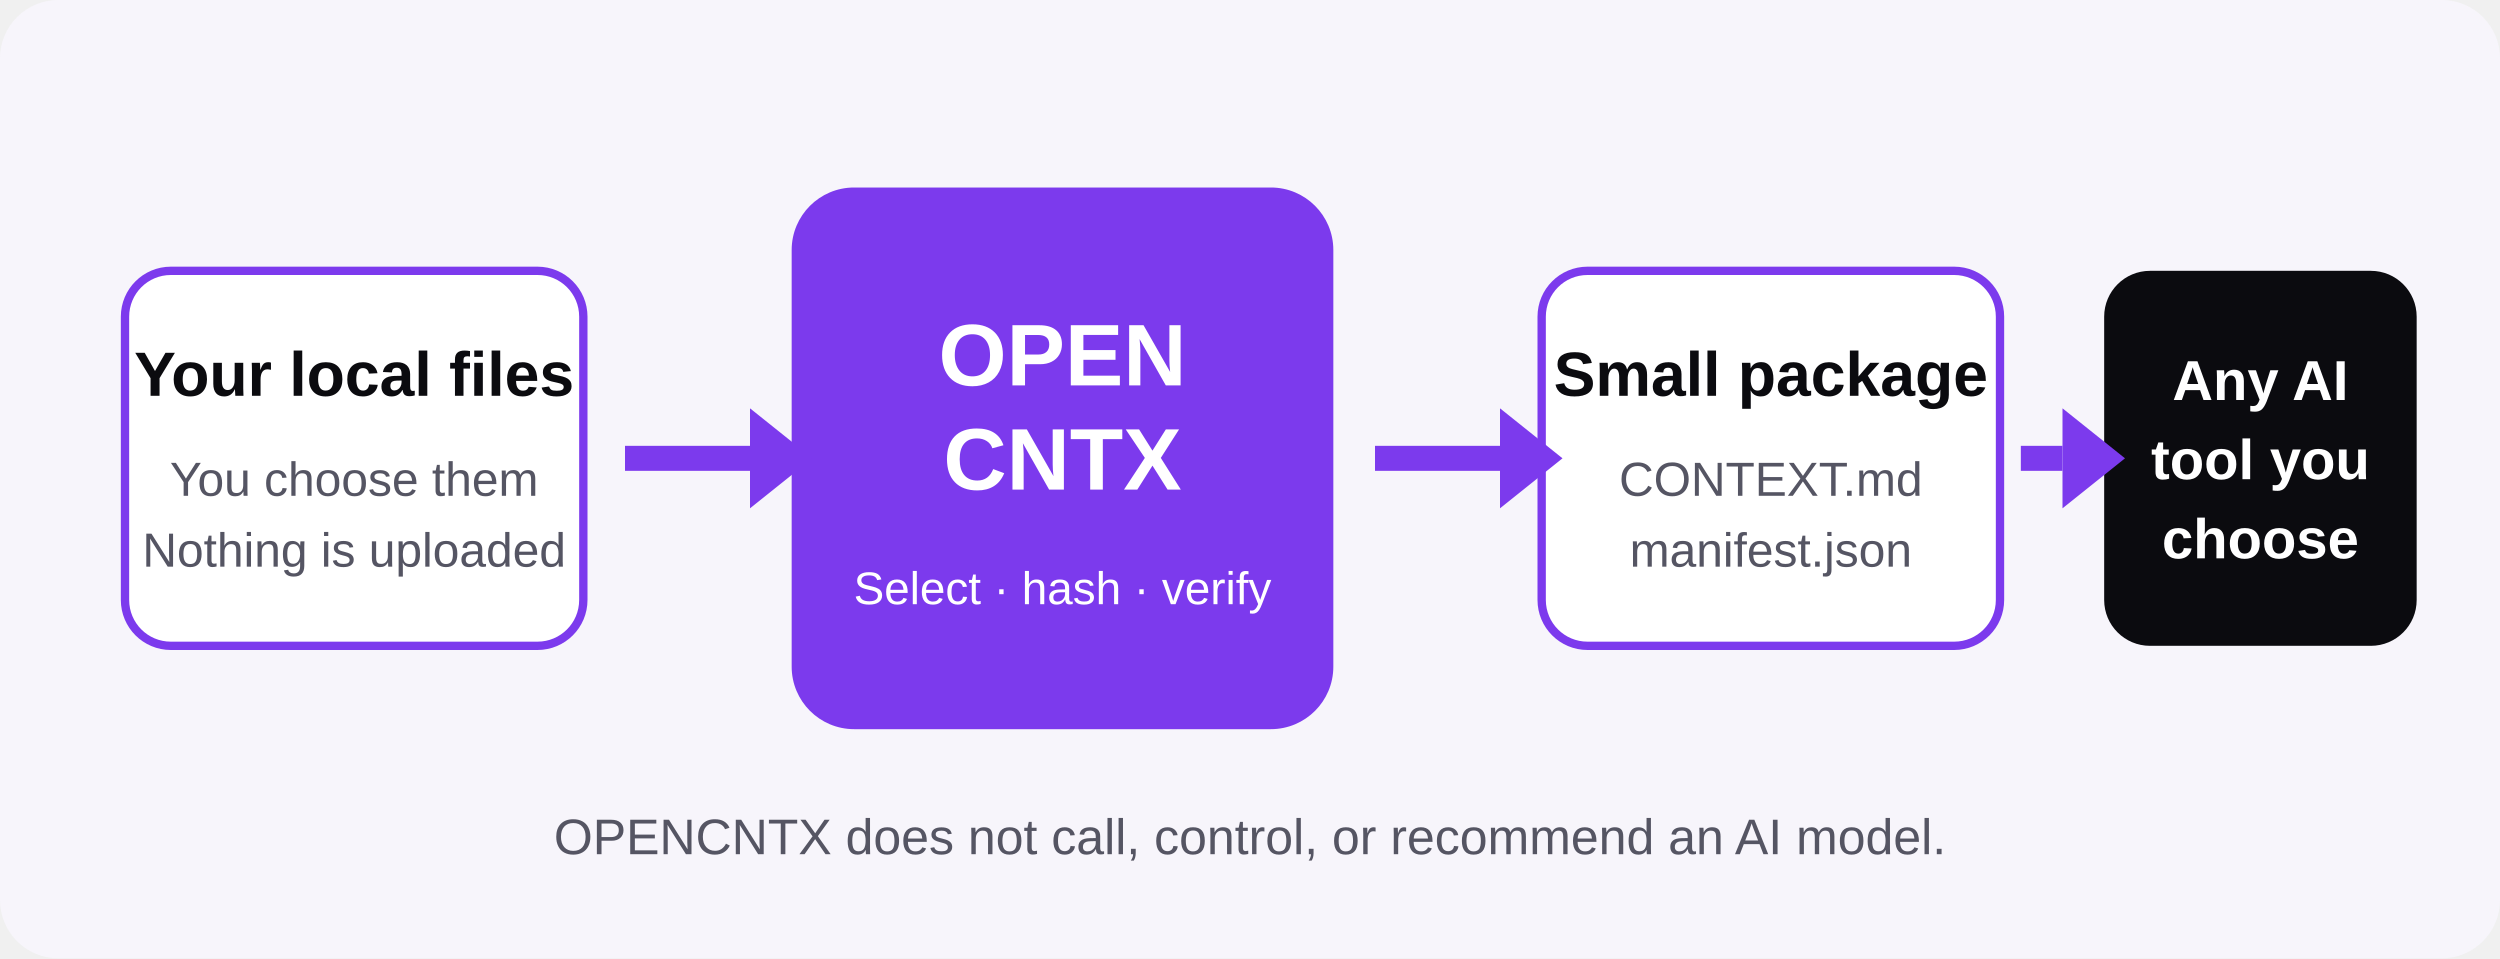
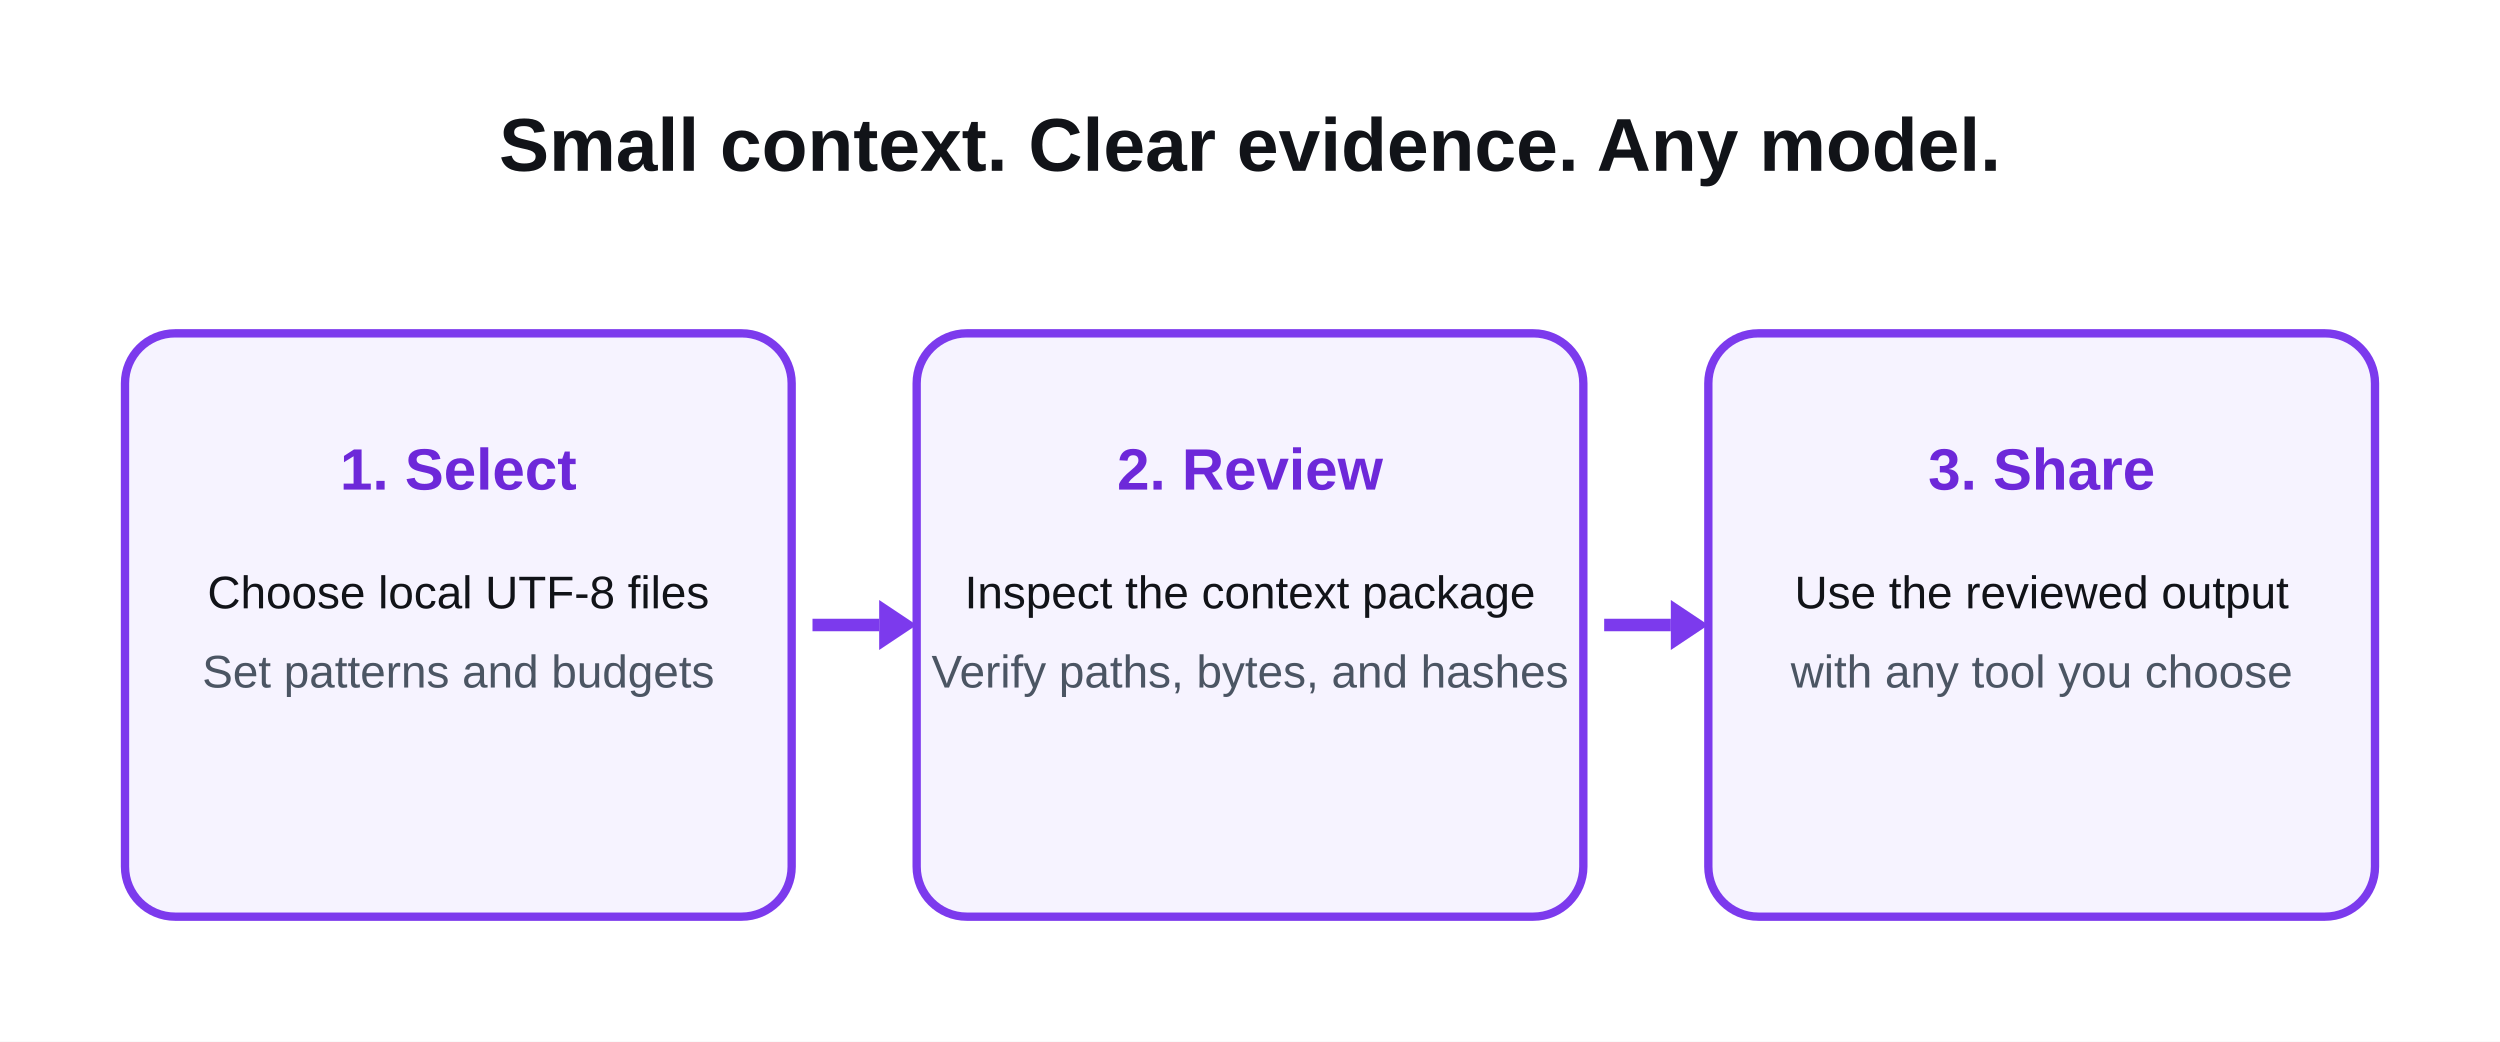
- <svg xmlns="http://www.w3.org/2000/svg" width="1200" height="460" viewBox="0 0 1200 460" role="img" aria-labelledby="title desc">
-   <rect width="1200" height="460" rx="28" fill="#F7F5FB" />
-   <g font-family="Segoe UI, Arial, sans-serif" text-anchor="middle">
-     <rect x="60" y="130" width="220" height="180" rx="22" fill="#FFFFFF" stroke="#7C3AED" stroke-width="4" />
-     <text x="170" y="190" font-size="30" font-weight="700" fill="#0B0B0F">Your local files</text>
-     <text x="170" y="238" font-size="23" fill="#555563">You choose them</text>
-     <text x="170" y="272" font-size="23" fill="#555563">Nothing is uploaded</text>
-     <rect x="380" y="90" width="260" height="260" rx="30" fill="#7C3AED" />
-     <text x="510" y="185" font-size="42" font-weight="800" fill="#FFFFFF">OPEN</text>
-     <text x="510" y="235" font-size="42" font-weight="800" fill="#FFFFFF">CNTX</text>
-     <text x="510" y="290" font-size="22" fill="#FFFFFF">Select · hash · verify</text>
-     <rect x="740" y="130" width="220" height="180" rx="22" fill="#FFFFFF" stroke="#7C3AED" stroke-width="4" />
-     <text x="850" y="190" font-size="30" font-weight="700" fill="#0B0B0F">Small package</text>
-     <text x="850" y="238" font-size="23" fill="#555563">CONTEXT.md</text>
-     <text x="850" y="272" font-size="23" fill="#555563">manifest.json</text>
-     <rect x="1010" y="130" width="150" height="180" rx="22" fill="#0B0B0F" />
-     <text x="1085" y="192" font-size="27" font-weight="700" fill="#FFFFFF">Any AI</text>
-     <text x="1085" y="230" font-size="27" font-weight="700" fill="#FFFFFF">tool you</text>
-     <text x="1085" y="268" font-size="27" font-weight="700" fill="#FFFFFF">choose</text>
+ <svg xmlns="http://www.w3.org/2000/svg" width="1200" height="500" viewBox="0 0 1200 500" role="img" aria-labelledby="title desc">
+   <rect width="1200" height="500" fill="#FFFFFF" />
+   <text x="600" y="82" text-anchor="middle" font-family="Arial, Helvetica, sans-serif" font-size="36" font-weight="700" fill="#111318">Small context. Clear evidence. Any model.</text>
+   <g font-family="Arial, Helvetica, sans-serif">
+     <rect x="60" y="160" width="320" height="280" rx="24" fill="#F6F3FF" stroke="#7C3AED" stroke-width="4" />
+     <rect x="440" y="160" width="320" height="280" rx="24" fill="#F6F3FF" stroke="#7C3AED" stroke-width="4" />
+     <rect x="820" y="160" width="320" height="280" rx="24" fill="#F6F3FF" stroke="#7C3AED" stroke-width="4" />
+     <text x="220" y="235" text-anchor="middle" font-size="28" font-weight="700" fill="#6D28D9">1. Select</text>
+     <text x="220" y="292" text-anchor="middle" font-size="22" fill="#111318">Choose local UTF-8 files</text>
+     <text x="220" y="330" text-anchor="middle" font-size="22" fill="#4B5563">Set patterns and budgets</text>
+     <text x="600" y="235" text-anchor="middle" font-size="28" font-weight="700" fill="#6D28D9">2. Review</text>
+     <text x="600" y="292" text-anchor="middle" font-size="22" fill="#111318">Inspect the context package</text>
+     <text x="600" y="330" text-anchor="middle" font-size="22" fill="#4B5563">Verify paths, bytes, and hashes</text>
+     <text x="980" y="235" text-anchor="middle" font-size="28" font-weight="700" fill="#6D28D9">3. Share</text>
+     <text x="980" y="292" text-anchor="middle" font-size="22" fill="#111318">Use the reviewed output</text>
+     <text x="980" y="330" text-anchor="middle" font-size="22" fill="#4B5563">with any tool you choose</text>
  </g>
-   <g fill="#7C3AED">
-     <rect x="300" y="214" width="60" height="12" />
-     <polygon points="360,196 390,220 360,244" />
-     <rect x="660" y="214" width="60" height="12" />
-     <polygon points="720,196 750,220 720,244" />
-     <rect x="970" y="214" width="20" height="12" />
-     <polygon points="990,196 1020,220 990,244" />
-   </g>
-   <text x="600" y="410" text-anchor="middle" font-family="Segoe UI, Arial, sans-serif" font-size="24" fill="#555563">OPENCNTX does not call, control, or recommend an AI model.</text>
+   <line x1="390" y1="300" x2="422" y2="300" stroke="#7C3AED" stroke-width="6" />
+   <polygon points="422,288 440,300 422,312" fill="#7C3AED" />
+   <line x1="770" y1="300" x2="802" y2="300" stroke="#7C3AED" stroke-width="6" />
+   <polygon points="802,288 820,300 802,312" fill="#7C3AED" />
</svg>
